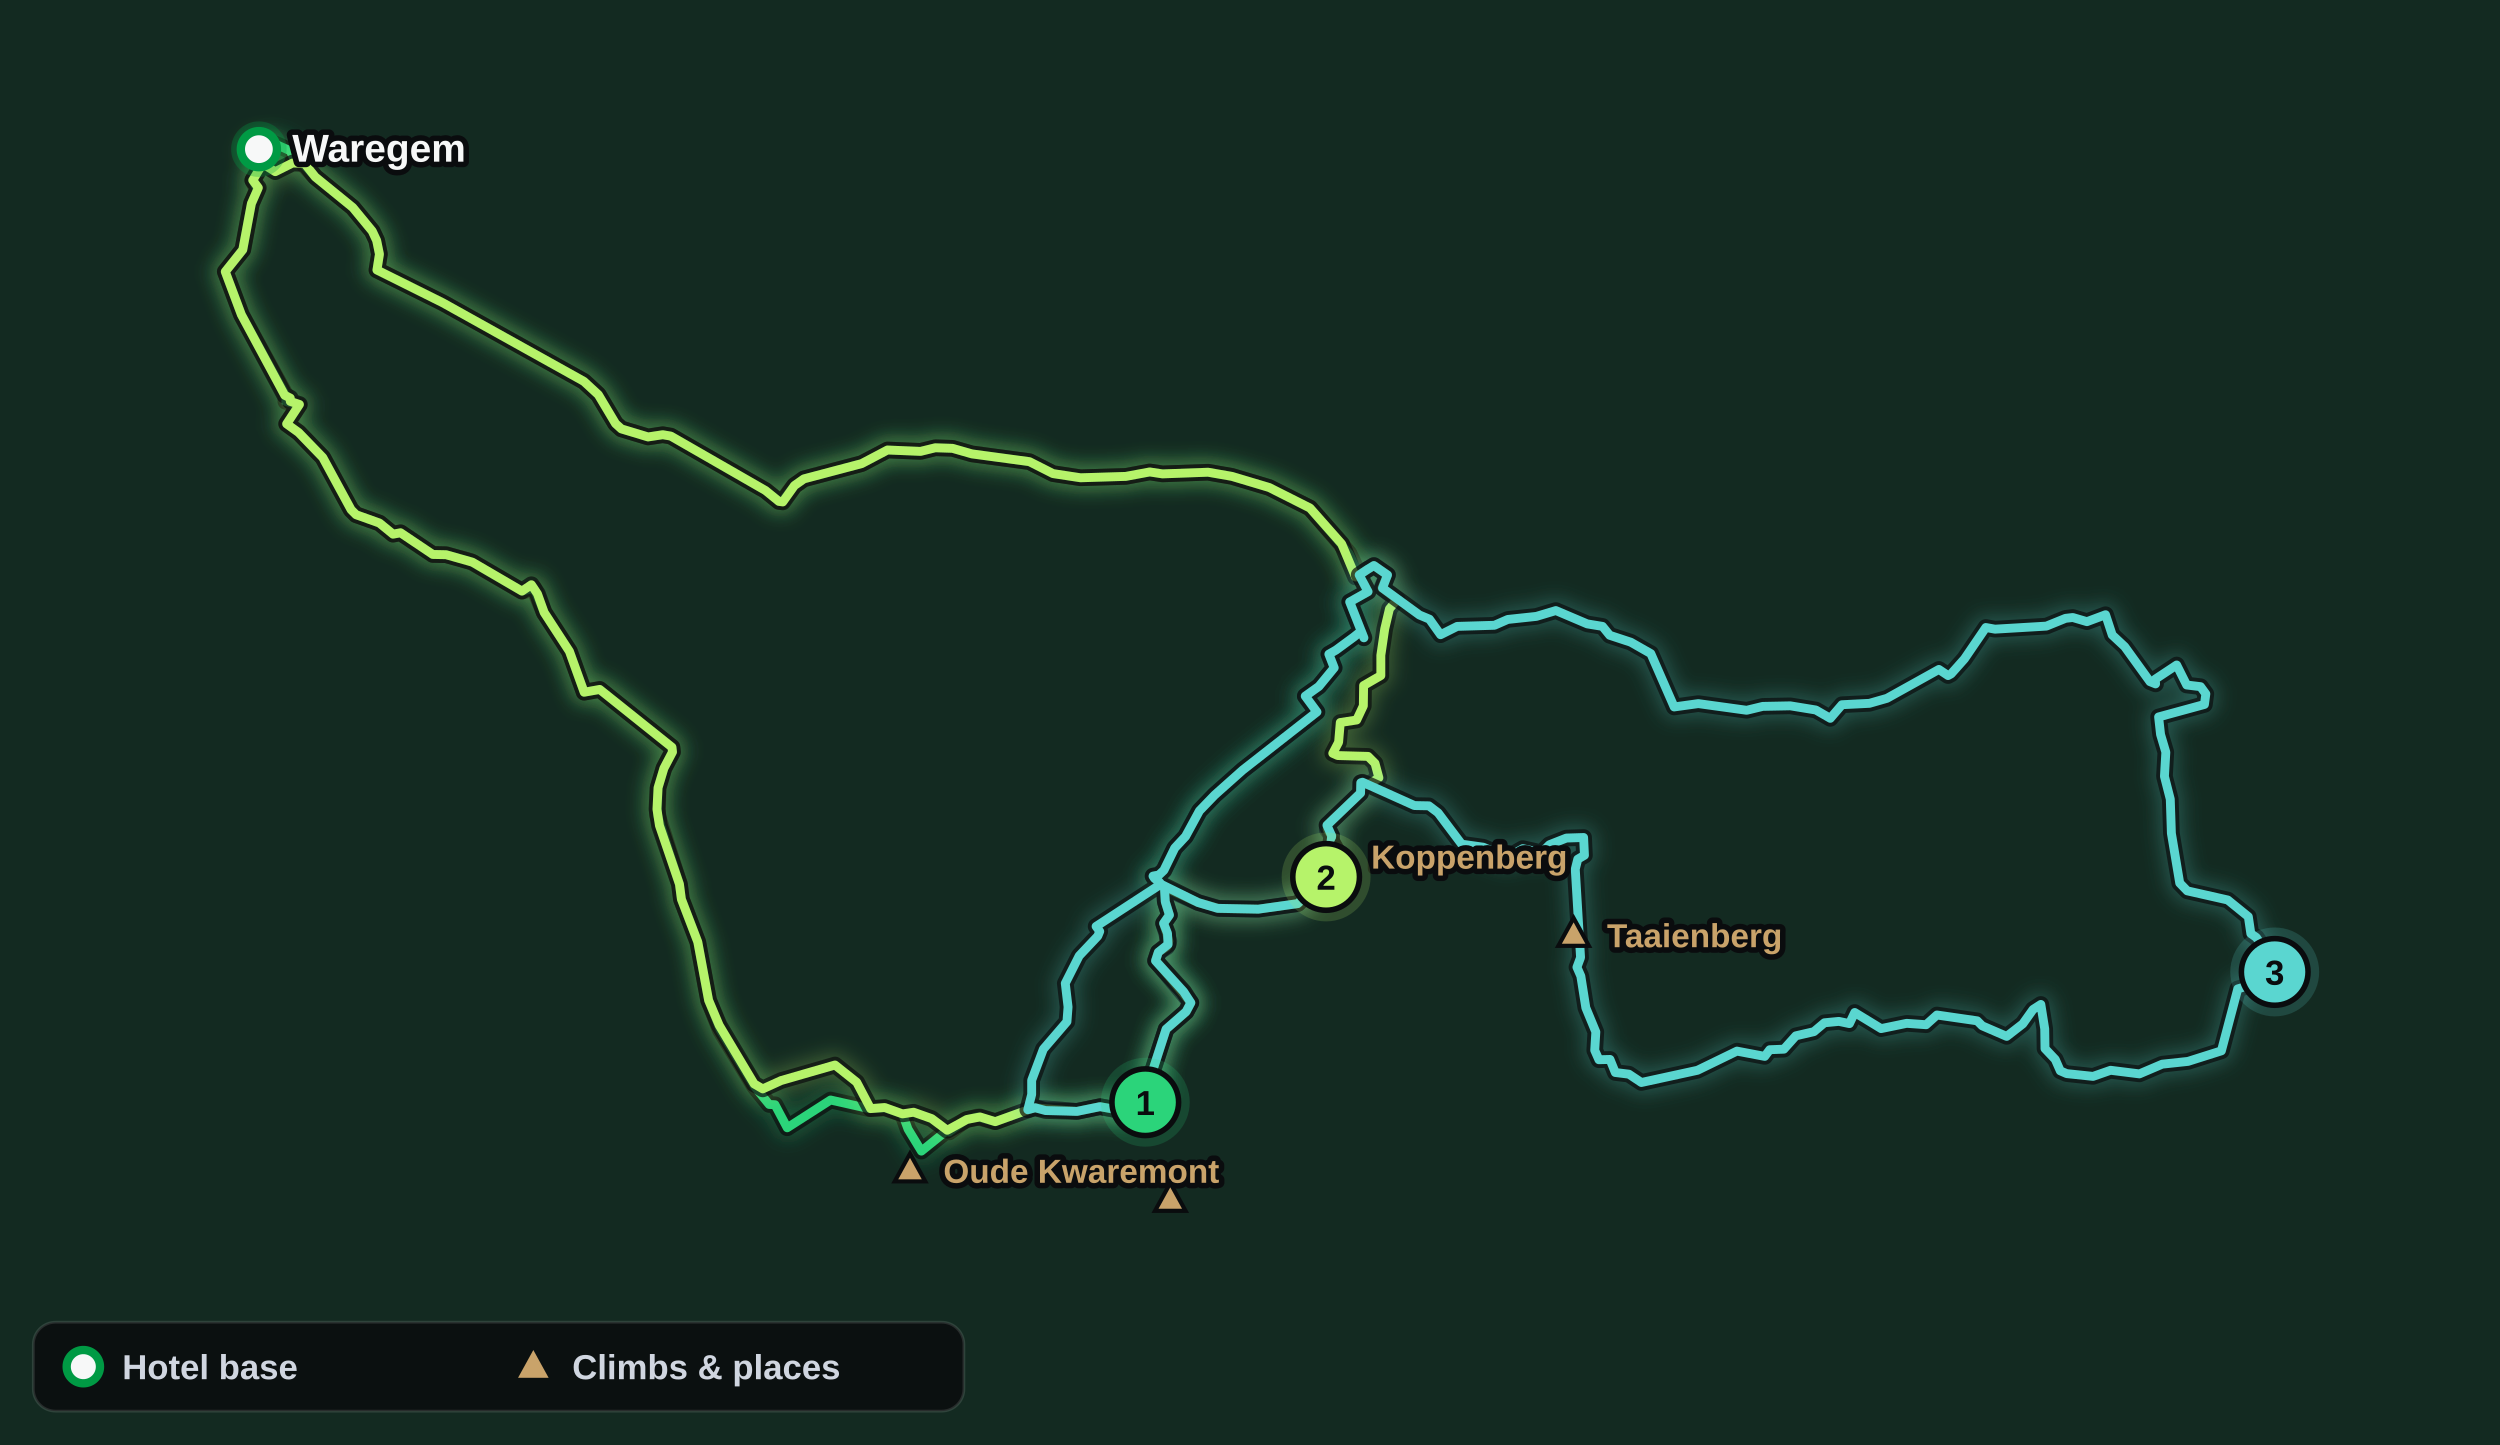
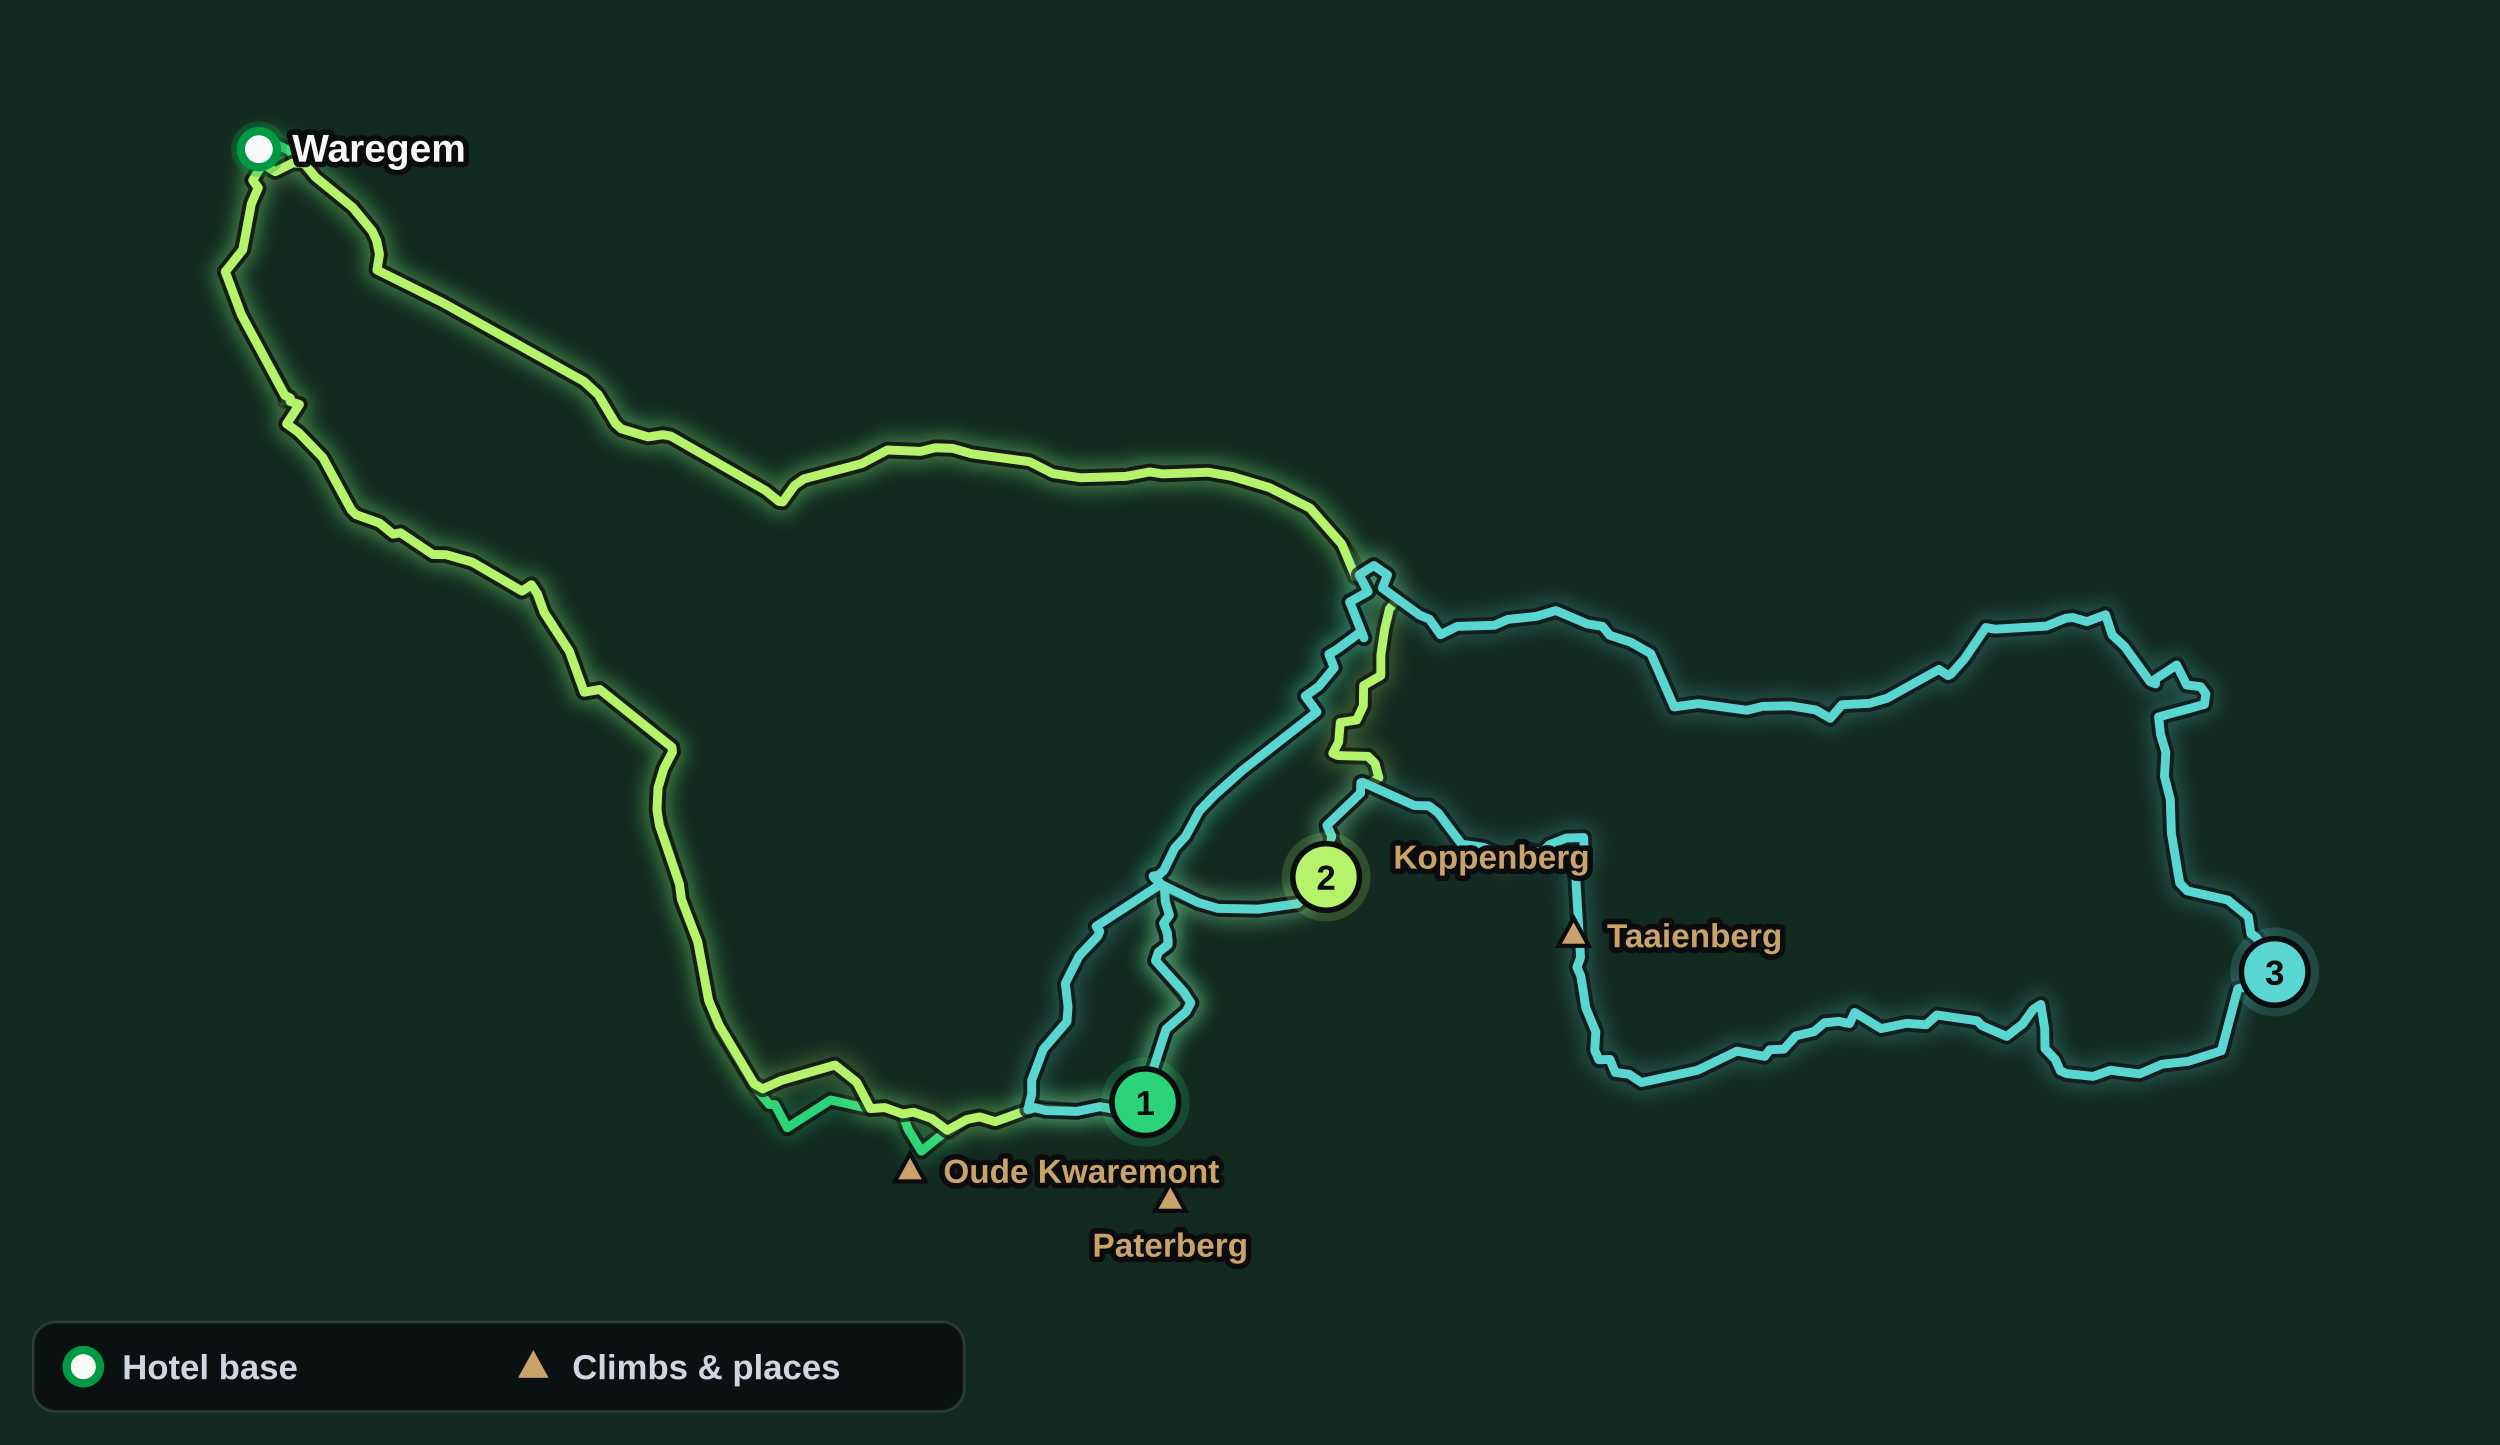
<svg xmlns="http://www.w3.org/2000/svg" class="rmap dmap" viewBox="0 0 900 520" role="img" aria-label="Route map">
  <defs>
    <filter id="gl" x="-10%" y="-10%" width="120%" height="120%">
      <feGaussianBlur stdDeviation="3.5" />
    </filter>
  </defs>
  <rect width="900" height="520" fill="#0a0c0e" />
  <path d="M-1113.7,729.9L-1081.5,706.0L-1017.3,592.6L-977.1,544.9L-920.8,515.0L-808.3,479.2L-623.4,419.5L-567.2,437.4L-535.0,473.2L-494.8,538.9L-462.7,598.6L-438.6,664.3L-414.5,688.1L-390.3,688.1L-358.2,700.1L-342.1,729.9L-310.0,819.5L-342.1,873.2L-326.0,980.6L-269.8,1177.6L-261.7,1291.0L-253.7,1332.8L-221.6,1374.6L-189.4,1398.5L-93.0,1452.2L-52.8,1464.2L3.5,1452.2L99.9,1416.4L132.1,1392.5L156.2,1374.6L172.3,1356.7L204.4,1356.7L236.6,1362.7L252.6,1380.6L252.6,1410.4L228.5,1452.2L252.6,1470.1L397.3,1470.1L453.6,1482.1L501.8,1505.9L542.0,1553.7L582.2,1619.4L598.2,1756.7L598.2,1917.8L622.4,2067.1L694.7,2138.7L702.7,2114.8L710.8,2114.8L726.8,2108.9L726.8,2096.9L742.9,2067.1L783.1,2001.4L799.2,1977.5L831.3,1965.6L927.8,1959.6L1016.2,1971.6L1064.4,1995.4L1104.6,2025.3L1144.8,2043.2L1193.0,2043.2L1337.7,1983.5L1385.9,1977.5L1426.1,1995.4L1498.4,2079.0L1546.6,2108.9L1594.9,2150.6L1642.0,2260.6L-1116.3,2260.6L-1116.3,729.4L-1113.7,729.9ZM1707.4,2240.2L1739.5,2228.2L1755.6,2234.2L1787.8,2252.1L1794.6,2260.6L1707.4,2260.6L1707.4,2240.2ZM-1025.3,-1216.1L-575.2,-1508.6L-76.9,-1669.8L-60.8,-1532.5L-68.9,-1443.0L-68.9,-1365.4L-36.7,-1275.8L19.6,-1216.1L35.6,-1210.2L83.9,-1186.3L156.2,-1174.3L260.7,-1192.2L268.7,-1228.1L260.7,-1269.8L268.7,-1311.6L292.8,-1335.5L325.0,-1341.5L357.1,-1347.4L445.5,-1365.4L501.8,-1371.3L558.1,-1359.4L831.3,-1269.8L871.5,-1240.0L887.6,-1198.2L879.6,-1156.4L887.6,-1120.6L919.7,-1078.8L943.8,-1066.9L1209.1,-1072.9L1265.3,-1084.8L1361.8,-1168.4L1643.1,-1305.7L1747.6,-1389.2L1836.0,-1508.6L1852.1,-1544.4L1868.1,-1628.0L1868.1,-1640.0L1916.4,-1604.1L1932.4,-1568.3L1948.5,-1502.7L1980.7,-1460.9L2016.3,-1429.1L2016.3,2260.6L1794.6,2260.6L1787.8,2252.1L1755.6,2234.2L1739.5,2228.2L1707.4,2240.2L1707.4,2260.6L1642.0,2260.6L1594.9,2150.6L1546.6,2108.9L1498.4,2079.0L1426.1,1995.4L1385.9,1977.5L1337.7,1983.5L1193.0,2043.2L1144.8,2043.2L1104.6,2025.3L1064.4,1995.4L1016.2,1971.6L927.8,1959.6L831.3,1965.6L799.2,1977.5L783.1,2001.4L742.9,2067.1L726.8,2096.9L726.8,2108.9L710.8,2114.8L702.7,2114.8L694.7,2138.7L622.4,2067.1L598.2,1917.8L598.2,1756.7L582.2,1619.4L542.0,1553.7L501.8,1505.9L453.6,1482.1L397.3,1470.1L252.6,1470.1L228.5,1452.2L252.6,1410.4L252.6,1380.6L236.6,1362.7L204.4,1356.7L172.3,1356.7L156.2,1374.6L132.1,1392.5L99.9,1416.4L3.5,1452.2L-52.8,1464.2L-93.0,1452.2L-189.4,1398.5L-221.6,1374.6L-253.7,1332.8L-261.7,1291.0L-269.8,1177.6L-326.0,980.6L-342.1,873.2L-310.0,819.5L-342.1,729.9L-358.2,700.1L-390.3,688.1L-414.5,688.1L-438.6,664.3L-462.7,598.6L-494.8,538.9L-535.0,473.2L-567.2,437.4L-623.4,419.5L-808.3,479.2L-920.8,515.0L-977.1,544.9L-1017.3,592.6L-1081.5,706.0L-1113.7,729.9L-1116.3,729.4L-1116.3,-1162.5L-1025.3,-1216.1ZM2012.8,-1466.8L2012.8,-1544.4L2004.8,-1580.3L1988.7,-1610.1L1956.5,-1645.9L2004.8,-1645.9L2016.3,-1645.9L2016.3,-1454.0L2012.8,-1466.8ZM2004.8,-1645.9L1956.5,-1645.9L1948.5,-1657.9L1932.4,-1699.6L1924.4,-1741.4L1924.4,-1777.2L1924.4,-1794.6L2016.3,-1794.6L2016.3,-1645.9L2004.8,-1645.9ZM1876.2,-1789.2L1819.9,-1777.2L1619.0,-1783.2L1580.7,-1794.6L1879.8,-1794.6L1876.2,-1789.2ZM1152.8,-1771.3L1120.7,-1753.4L1040.3,-1747.4L1016.2,-1729.5L992.1,-1723.5L968.0,-1735.5L910.1,-1794.6L1170.8,-1794.6L1152.8,-1771.3ZM-76.9,-1669.8L284.8,-1783.2L316.9,-1813.1L349.1,-1813.1L493.8,-1723.5L710.8,-1663.8L783.1,-1598.2L831.3,-1580.3L919.7,-1580.3L1000.1,-1556.4L1056.4,-1562.3L1273.4,-1657.9L1305.5,-1693.7L1321.6,-1759.3L1337.7,-1795.2L1385.9,-1789.2L1442.2,-1771.3L1474.3,-1753.4L1490.4,-1729.5L1514.5,-1675.8L1530.6,-1651.9L1554.7,-1645.9L1610.9,-1634.0L1635.1,-1616.1L1643.1,-1610.1L1723.5,-1604.1L1763.7,-1663.8L1779.7,-1675.8L1819.9,-1669.8L1868.1,-1645.9L1868.1,-1628.0L1852.1,-1544.4L1836.0,-1508.6L1747.6,-1389.2L1643.1,-1305.7L1361.8,-1168.4L1265.3,-1084.8L1209.1,-1072.9L943.8,-1066.9L919.7,-1078.8L887.6,-1120.6L879.6,-1156.4L887.6,-1198.2L871.5,-1240.0L831.3,-1269.8L558.1,-1359.4L501.8,-1371.3L445.5,-1365.4L357.1,-1347.4L325.0,-1341.5L292.8,-1335.5L268.7,-1311.6L260.7,-1269.8L268.7,-1228.1L260.7,-1192.2L156.2,-1174.3L83.9,-1186.3L35.6,-1210.2L19.6,-1216.1L-36.7,-1275.8L-68.9,-1365.4L-68.9,-1443.0L-60.8,-1532.5L-76.9,-1669.8Z" fill="#16191d" stroke="#2c3036" stroke-width=".8" fill-rule="evenodd" />
  <path d="M-1025.3,-1216.1L-575.2,-1508.6L-76.9,-1669.8L-60.8,-1532.5L-68.9,-1443.0L-68.9,-1365.4L-36.7,-1275.8L19.6,-1216.1L35.6,-1210.2L83.9,-1186.3L156.2,-1174.3L260.7,-1192.2L268.7,-1228.1L260.7,-1269.8L268.7,-1311.6L292.8,-1335.5L325.0,-1341.5L357.1,-1347.4L445.5,-1365.4L501.8,-1371.3L558.1,-1359.4L831.3,-1269.8L871.5,-1240.0L887.6,-1198.2L879.6,-1156.4L887.6,-1120.6L919.7,-1078.8L943.8,-1066.9L1209.1,-1072.9L1265.3,-1084.8L1361.8,-1168.4L1643.1,-1305.7L1747.6,-1389.2L1836.0,-1508.6L1852.1,-1544.4L1868.1,-1628.0L1868.1,-1640.0L1916.4,-1604.1L1932.4,-1568.3L1948.5,-1502.7L1980.7,-1460.9L2016.3,-1429.1L2016.3,2260.6L1794.6,2260.6L1787.8,2252.1L1755.6,2234.2L1739.5,2228.2L1707.4,2240.2L1707.4,2260.6L1642.0,2260.6L1594.9,2150.6L1546.6,2108.9L1498.4,2079.0L1426.1,1995.4L1385.9,1977.5L1337.7,1983.5L1193.0,2043.2L1144.8,2043.2L1104.6,2025.3L1064.4,1995.4L1016.2,1971.6L927.8,1959.6L831.3,1965.6L799.2,1977.5L783.1,2001.4L742.9,2067.1L726.8,2096.9L726.8,2108.9L710.8,2114.8L702.7,2114.8L694.7,2138.7L622.4,2067.1L598.2,1917.8L598.2,1756.7L582.2,1619.4L542.0,1553.7L501.8,1505.9L453.6,1482.1L397.3,1470.1L252.6,1470.1L228.5,1452.2L252.6,1410.4L252.6,1380.6L236.6,1362.7L204.4,1356.7L172.3,1356.7L156.2,1374.6L132.1,1392.5L99.9,1416.4L3.5,1452.2L-52.8,1464.2L-93.0,1452.2L-189.4,1398.5L-221.6,1374.6L-253.7,1332.8L-261.7,1291.0L-269.8,1177.6L-326.0,980.6L-342.1,873.2L-310.0,819.5L-342.1,729.9L-358.2,700.1L-390.3,688.1L-414.5,688.1L-438.6,664.3L-462.7,598.6L-494.8,538.9L-535.0,473.2L-567.2,437.4L-623.4,419.5L-808.3,479.2L-920.8,515.0L-977.1,544.9L-1017.3,592.6L-1081.5,706.0L-1113.7,729.9L-1116.3,729.4L-1116.3,-1162.5L-1025.3,-1216.1ZM2012.8,-1466.8L2012.8,-1544.4L2004.8,-1580.3L1988.7,-1610.1L1956.5,-1645.9L2004.8,-1645.9L2016.3,-1645.9L2016.3,-1454.0L2012.8,-1466.8Z" fill="#009a44" fill-opacity=".13" fill-rule="evenodd" />
  <path d="M-1025.3,-1216.1L-575.2,-1508.6L-76.9,-1669.8L-60.8,-1532.5L-68.9,-1443.0L-68.9,-1365.4L-36.7,-1275.8L19.6,-1216.1L35.6,-1210.2L83.9,-1186.3L156.2,-1174.3L260.7,-1192.2L268.7,-1228.1L260.7,-1269.8L268.7,-1311.6L292.8,-1335.5L325.0,-1341.5L357.1,-1347.4L445.5,-1365.4L501.8,-1371.3L558.1,-1359.4L831.3,-1269.8L871.5,-1240.0L887.6,-1198.2L879.6,-1156.4L887.6,-1120.6L919.7,-1078.8L943.8,-1066.9L1209.1,-1072.9L1265.3,-1084.8L1361.8,-1168.4L1643.1,-1305.7L1747.6,-1389.2L1836.0,-1508.6L1852.1,-1544.4L1868.1,-1628.0L1868.1,-1640.0L1916.4,-1604.1L1932.4,-1568.3L1948.5,-1502.7L1980.7,-1460.9L2016.3,-1429.1L2016.3,2260.6L1794.6,2260.6L1787.8,2252.1L1755.6,2234.2L1739.5,2228.2L1707.4,2240.2L1707.4,2260.6L1642.0,2260.6L1594.9,2150.6L1546.6,2108.9L1498.4,2079.0L1426.1,1995.4L1385.9,1977.5L1337.7,1983.5L1193.0,2043.2L1144.8,2043.2L1104.6,2025.3L1064.4,1995.4L1016.2,1971.6L927.8,1959.6L831.3,1965.6L799.2,1977.5L783.1,2001.4L742.9,2067.1L726.8,2096.9L726.8,2108.9L710.8,2114.8L702.7,2114.8L694.7,2138.7L622.4,2067.1L598.2,1917.8L598.2,1756.7L582.2,1619.4L542.0,1553.7L501.8,1505.9L453.6,1482.1L397.3,1470.1L252.6,1470.1L228.5,1452.2L252.6,1410.4L252.6,1380.6L236.6,1362.7L204.4,1356.7L172.3,1356.7L156.2,1374.6L132.1,1392.5L99.9,1416.4L3.5,1452.2L-52.8,1464.2L-93.0,1452.2L-189.4,1398.5L-221.6,1374.6L-253.7,1332.8L-261.7,1291.0L-269.8,1177.6L-326.0,980.6L-342.1,873.2L-310.0,819.5L-342.1,729.9L-358.2,700.1L-390.3,688.1L-414.5,688.1L-438.6,664.3L-462.7,598.6L-494.8,538.9L-535.0,473.2L-567.2,437.4L-623.4,419.5L-808.3,479.2L-920.8,515.0L-977.1,544.9L-1017.3,592.6L-1081.5,706.0L-1113.7,729.9L-1116.3,729.4L-1116.3,-1162.5L-1025.3,-1216.1ZM2012.8,-1466.8L2012.8,-1544.4L2004.8,-1580.3L1988.7,-1610.1L1956.5,-1645.9L2004.8,-1645.9L2016.3,-1645.9L2016.3,-1454.0L2012.8,-1466.8Z" fill="none" stroke="#2bd47a" stroke-opacity=".55" stroke-width="1.6" stroke-linejoin="round" />
  <path d="" fill="#0c1c20" stroke="#2b5d5a" stroke-width="1" stroke-opacity=".8" />
  <defs>
    <path id="dr1" d="M93.4,53.4L94.0,53.9L95.3,52.3L97.1,53.5L91.0,64.9L92.7,68.3L90.5,73.3L87.4,89.9L81.1,97.8L86.9,113.3L103.2,142.9L102.9,144.5L107.6,145.9L103.2,152.6L107.5,155.7L116.2,164.7L126.4,183.5L128.2,185.3L136.6,188.3L141.5,192.3L144.2,191.8L155.8,199.6L160.6,199.7L169.4,202.1L187.9,212.8L192.2,211.8L195.9,220.5L205.0,234.5L210.3,249.2L215.9,248.2L241.9,269.0L242.1,270.7L239.0,276.6L236.9,283.6L236.7,293.5L244.6,318.3L245.3,323.7L251.2,339.1L255.1,360.1L259.3,370.8L271.7,391.2L276.9,397.6L279.0,397.7L283.4,406.0L299.0,396.0L312.8,399.1L318.7,398.9L324.9,401.0L326.9,406.5L331.7,414.4L340.5,407.3L341.7,407.5L347.5,403.2L351.8,402.1L358.3,403.8L372.2,398.8L387.7,400.1L396.0,398.4L403.7,399.9L412.3,396.8L415.2,392.4L415.2,384.7L419.8,370.5L427.0,364.2L428.7,361.0L426.1,357.0L416.0,345.9L417.0,342.8L420.5,340.0L420.3,336.0L418.9,332.4L421.0,329.4L419.5,324.6L419.2,319.5L415.1,315.4L417.2,315.0L419.0,313.3L422.9,305.3L426.8,301.1L431.8,291.9L437.3,286.2L447.4,277.2L474.1,256.3L469.9,250.6L474.8,247.1L480.3,240.4L478.4,235.5L481.0,234.0L487.4,229.3L488.9,228.1L490.0,227.3L490.1,227.3L491.0,229.6L485.9,216.7L492.5,213.0L489.3,207.0L489.4,206.9L492.3,205.0L489.3,207.0L485.6,199.2L471.6,182.9L456.9,175.5L443.5,171.5L434.9,170.0L418.5,170.6L413.9,169.9L405.3,171.5L389.0,172.0L379.1,170.5L370.6,166.2L349.9,163.4L342.9,161.4L336.7,161.2L331.4,162.5L319.5,162.0L310.2,166.9L289.4,172.4L286.0,174.8L281.6,180.4L280.4,180.5L275.6,176.6L241.5,157.0L238.6,156.5L233.3,157.3L223.7,154.4L221.6,152.5L215.4,142.1L210.2,137.3L159.4,109.0L135.7,97.2L136.6,91.5L135.6,86.6L134.0,83.2L127.0,74.7L113.5,63.7L109.6,59.5L108.9,57.6L105.8,57.1L104.5,54.3L98.5,51.6L97.1,53.5L96.0,52.8L95.3,52.3L94.7,53.1L94.0,53.9L93.4,53.4" />
  </defs>
  <g class="dr" data-d="1" fill="none" stroke-linejoin="round" stroke-linecap="round">
    <use href="#dr1" stroke="#2bd47a" stroke-width="8" stroke-opacity=".28" filter="url(#gl)" />
    <use href="#dr1" stroke="#0a0c0e" stroke-width="6" stroke-opacity=".7" />
    <use class="ln" href="#dr1" stroke="#2bd47a" stroke-width="3.2" />
  </g>
  <defs>
    <path id="dr2" d="M93.4,53.4L94.0,53.9L95.3,52.3L97.1,53.5L95.8,56.9L94.6,59.0L99.1,61.8L105.3,58.7L109.6,58.8L113.5,63.7L127.0,74.7L134.0,83.2L135.6,86.6L136.6,91.5L135.7,97.2L159.4,109.0L210.2,137.3L215.4,142.1L221.6,152.5L223.7,154.4L233.3,157.3L238.6,156.5L241.5,157.0L275.6,176.6L280.4,180.5L281.8,180.7L286.0,174.8L289.4,172.4L310.2,166.9L319.5,162.0L331.4,162.5L336.7,161.2L342.9,161.4L349.9,163.4L370.6,166.2L379.1,170.5L389.0,172.0L405.3,171.5L413.9,169.9L418.5,170.6L434.9,170.0L443.5,171.5L456.9,175.5L471.6,182.9L483.0,195.8L488.0,207.7L494.6,203.6L499.5,207.0L497.5,211.6L503.0,215.8L500.2,219.2L498.5,226.4L497.1,235.9L497.1,243.2L490.9,246.8L490.8,254.1L488.4,259.2L482.5,260.1L481.9,267.2L479.8,271.2L481.6,272.0L492.5,272.3L495.0,274.8L496.4,280.0L492.7,282.4L489.9,281.8L489.8,285.5L477.9,296.8L477.8,298.6L479.4,300.9L478.7,307.5L477.2,311.1L478.1,314.2L467.2,325.3L453.0,327.3L439.1,327.1L431.3,324.9L419.2,319.5L419.5,324.6L421.0,329.4L418.9,332.4L420.8,338.8L420.0,340.9L417.0,342.8L416.0,345.7L428.7,361.0L427.0,364.2L419.8,370.5L415.2,384.7L415.2,392.4L412.3,396.8L403.7,399.9L396.0,398.4L387.7,400.1L372.2,398.8L358.3,403.8L352.8,402.1L348.1,403.0L341.0,406.9L335.4,402.7L328.9,400.4L324.9,401.0L318.5,398.7L313.4,399.1L308.4,389.6L300.6,383.4L281.2,389.0L274.6,392.0L271.5,390.2L258.9,369.1L255.1,360.1L251.2,339.1L245.3,323.7L244.6,318.3L237.4,297.2L236.5,291.3L236.9,283.6L239.0,276.6L242.1,270.7L241.9,269.0L215.9,248.2L210.3,249.2L205.0,234.5L195.9,220.5L193.5,213.8L191.3,210.5L187.9,212.8L170.1,202.4L160.6,199.7L155.8,199.6L144.2,191.8L141.5,192.3L136.6,188.3L128.2,185.3L126.4,183.5L116.2,164.7L107.5,155.7L103.2,152.6L107.8,145.6L104.5,144.5L104.5,143.3L102.5,142.3L86.9,113.3L81.1,97.8L87.4,89.9L90.5,73.3L93.0,67.6L91.0,64.9L95.8,56.9L91.2,54.6L92.6,52.8L93.4,53.4" />
  </defs>
  <g class="dr" data-d="2" fill="none" stroke-linejoin="round" stroke-linecap="round">
    <use href="#dr2" stroke="#b6f36a" stroke-width="8" stroke-opacity=".28" filter="url(#gl)" />
    <use href="#dr2" stroke="#0a0c0e" stroke-width="6" stroke-opacity=".7" />
    <use class="ln" href="#dr2" stroke="#b6f36a" stroke-width="3.2" />
  </g>
  <defs>
    <path id="dr3" d="M492.3,205.0L494.6,203.6L499.5,207.0L497.7,211.7L511.0,221.4L514.6,222.9L518.6,228.5L524.6,225.5L538.0,225.1L542.8,223.0L553.1,221.9L560.1,219.8L571.4,224.6L576.9,225.5L579.5,228.7L587.1,231.2L594.3,235.3L602.7,254.5L611.4,253.3L628.8,255.7L634.6,254.3L644.5,254.1L653.7,255.6L658.9,258.6L663.1,253.7L673.0,253.2L679.3,251.4L698.0,241.0L701.3,243.2L702.4,242.6L707.2,237.2L714.9,225.9L718.2,226.5L736.7,225.4L743.6,222.6L746.2,222.3L751.3,223.8L758.0,221.3L760.4,228.6L764.9,232.8L774.0,245.4L776.0,246.2L775.9,244.5L783.6,239.4L787.2,246.6L792.2,247.2L794.1,249.8L793.6,253.6L777.1,258.1L777.8,264.4L779.7,270.8L779.2,279.5L781.3,287.7L781.7,300.0L784.7,317.9L787.4,320.7L802.0,324.0L809.4,330.0L810.3,336.1L812.3,337.5L817.2,344.7L818.9,349.9L810.3,354.6L805.6,356.0L799.7,378.3L787.7,382.1L778.4,383.1L770.2,386.6L759.8,385.3L753.5,387.5L744.0,386.5L741.7,385.5L739.9,381.4L736.2,377.5L736.1,370.4L734.7,361.6L731.9,363.4L728.2,368.6L722.4,373.1L713.6,369.3L711.8,367.5L697.3,365.4L693.4,368.9L686.4,368.4L677.2,370.3L667.7,364.5L665.8,368.5L662.0,367.7L656.8,368.2L653.0,371.4L646.5,372.9L642.2,377.7L637.1,377.9L635.3,380.3L625.3,378.4L611.1,385.3L590.9,389.7L586.4,386.7L581.5,386.1L579.6,381.4L575.6,381.5L574.1,378.1L574.5,371.5L570.9,362.8L569.1,351.4L567.7,348.2L569.0,344.7L567.1,312.9L568.0,309.3L570.4,307.9L570.1,301.5L563.9,301.7L557.8,304.1L554.9,307.0L548.2,305.5L542.6,308.7L534.0,305.0L526.2,303.9L517.7,292.6L514.4,290.1L509.2,290.0L490.5,281.6L489.9,281.8L489.8,285.5L477.7,297.1L479.4,300.9L478.7,307.5L477.2,311.1L478.1,313.8L477.6,315.5L467.2,325.3L453.0,327.3L438.3,327.0L431.3,324.9L417.9,318.3L394.6,333.5L395.9,335.3L395.2,337.0L388.5,344.1L383.5,354.0L384.5,362.5L384.1,367.8L375.6,377.7L371.4,388.9L371.4,394.0L370.0,399.5L372.7,398.8L376.4,399.8L387.7,400.1L396.0,398.4L404.4,399.9L412.3,396.8L412.8,394.9L414.6,393.7L415.4,391.3L415.2,384.7L419.8,370.5L427.0,364.2L428.7,361.0L426.1,357.0L416.0,345.9L417.0,342.8L420.5,340.0L420.3,336.0L418.9,332.4L421.0,329.4L419.5,324.6L419.2,319.5L418.2,318.7L417.9,318.3L417.6,317.8L417.3,317.5L415.6,316.2L415.1,315.4L417.2,315.0L419.0,313.3L422.9,305.3L426.8,301.1L431.8,291.9L437.3,286.2L447.4,277.2L474.1,256.3L469.9,250.6L474.8,247.1L480.3,240.4L478.4,235.5L481.0,234.0L487.4,229.3L488.9,228.1L490.0,227.3L490.1,227.3L491.0,229.6L485.9,216.7L492.5,213.0L489.3,207.0L492.3,205.0" />
  </defs>
  <g class="dr" data-d="3" fill="none" stroke-linejoin="round" stroke-linecap="round">
    <use href="#dr3" stroke="#5ad6d0" stroke-width="8" stroke-opacity=".28" filter="url(#gl)" />
    <use href="#dr3" stroke="#0a0c0e" stroke-width="6" stroke-opacity=".7" />
    <use class="ln" href="#dr3" stroke="#5ad6d0" stroke-width="3.2" />
  </g>
  <path d="M327.6,415.3L333.1,425.3L322.1,425.3Z" fill="#c9a36a" stroke="#0a0c0e" stroke-width="1.5" />
  <text x="339.6" y="425.8" font-family="Montserrat, Arial, sans-serif" font-size="12" font-weight="600" text-anchor="start" fill="none" stroke="#0a0c0e" stroke-width="4" stroke-linejoin="round">Oude Kwaremont</text>
  <text x="339.6" y="425.8" font-family="Montserrat, Arial, sans-serif" font-size="12" font-weight="600" text-anchor="start" fill="#c9a36a">Oude Kwaremont</text>
  <path d="M421.3,425.9L426.8,435.9L415.8,435.9Z" fill="#c9a36a" stroke="#0a0c0e" stroke-width="1.5" />
+   <text x="421.3" y="452.4" font-family="Montserrat, Arial, sans-serif" font-size="12" font-weight="600" text-anchor="middle" fill="none" stroke="#0a0c0e" stroke-width="4" stroke-linejoin="round">Paterberg</text>
+   <text x="421.3" y="452.4" font-family="Montserrat, Arial, sans-serif" font-size="12" font-weight="600" text-anchor="middle" fill="#c9a36a">Paterberg</text>
  <path d="M481.6,302.2L487.1,312.2L476.1,312.2Z" fill="#c9a36a" stroke="#0a0c0e" stroke-width="1.5" />
-   <text x="493.6" y="312.7" font-family="Montserrat, Arial, sans-serif" font-size="12" font-weight="600" text-anchor="start" fill="none" stroke="#0a0c0e" stroke-width="4" stroke-linejoin="round">Koppenberg</text>
-   <text x="493.6" y="312.7" font-family="Montserrat, Arial, sans-serif" font-size="12" font-weight="600" text-anchor="start" fill="#c9a36a">Koppenberg</text>
+   <text x="501.6" y="312.7" font-family="Montserrat, Arial, sans-serif" font-size="12" font-weight="600" text-anchor="start" fill="none" stroke="#0a0c0e" stroke-width="4" stroke-linejoin="round">Koppenberg</text>
+   <text x="501.6" y="312.7" font-family="Montserrat, Arial, sans-serif" font-size="12" font-weight="600" text-anchor="start" fill="#c9a36a">Koppenberg</text>
  <path d="M566.5,330.5L572.0,340.5L561.0,340.5Z" fill="#c9a36a" stroke="#0a0c0e" stroke-width="1.5" />
  <text x="578.5" y="341.0" font-family="Montserrat, Arial, sans-serif" font-size="12" font-weight="600" text-anchor="start" fill="none" stroke="#0a0c0e" stroke-width="4" stroke-linejoin="round">Taaienberg</text>
  <text x="578.5" y="341.0" font-family="Montserrat, Arial, sans-serif" font-size="12" font-weight="600" text-anchor="start" fill="#c9a36a">Taaienberg</text>
  <circle cx="93.2" cy="53.7" r="10" fill="#009a44" fill-opacity=".3" />
  <circle cx="93.2" cy="53.7" r="6.5" fill="#f7f8f8" stroke="#009a44" stroke-width="3" />
  <text x="105.2" y="58.2" font-family="Montserrat, Arial, sans-serif" font-size="14" font-weight="700" text-anchor="start" fill="none" stroke="#0a0c0e" stroke-width="4" stroke-linejoin="round">Waregem</text>
  <text x="105.2" y="58.2" font-family="Montserrat, Arial, sans-serif" font-size="14" font-weight="700" text-anchor="start" fill="#f7f8f8">Waregem</text>
  <g class="db" data-d="1">
    <circle cx="412.3" cy="396.8" r="16" fill="#2bd47a" fill-opacity=".18" />
    <circle cx="412.3" cy="396.8" r="12" fill="#2bd47a" stroke="#0a0c0e" stroke-width="2" />
    <text x="412.3" y="401.4" font-family="Montserrat, Arial, sans-serif" font-size="12.5" font-weight="800" fill="#0a0c0e" text-anchor="middle">1</text>
  </g>
  <g class="db" data-d="2">
    <circle cx="477.4" cy="315.7" r="16" fill="#b6f36a" fill-opacity=".18" />
    <circle cx="477.4" cy="315.7" r="12" fill="#b6f36a" stroke="#0a0c0e" stroke-width="2" />
    <text x="477.4" y="320.3" font-family="Montserrat, Arial, sans-serif" font-size="12.5" font-weight="800" fill="#0a0c0e" text-anchor="middle">2</text>
  </g>
  <g class="db" data-d="3">
    <circle cx="818.9" cy="349.9" r="16" fill="#5ad6d0" fill-opacity=".18" />
    <circle cx="818.9" cy="349.9" r="12" fill="#5ad6d0" stroke="#0a0c0e" stroke-width="2" />
    <text x="818.9" y="354.5" font-family="Montserrat, Arial, sans-serif" font-size="12.5" font-weight="800" fill="#0a0c0e" text-anchor="middle">3</text>
  </g>
  <rect x="12" y="476" width="335" height="32" rx="8" fill="#0a0c0e" fill-opacity=".85" stroke="#ffffff" stroke-opacity=".12" />
  <circle cx="30" cy="492" r="6" fill="#f7f8f8" stroke="#009a44" stroke-width="3" />
  <text x="44" y="496.5" font-family="Montserrat, Arial, sans-serif" font-size="12.5" font-weight="600" fill="#d0d6e0">Hotel base</text>
  <path d="M192,486L197.5,496L186.5,496Z" fill="#c9a36a" />
  <text x="206" y="496.5" font-family="Montserrat, Arial, sans-serif" font-size="12.5" font-weight="600" fill="#d0d6e0">Climbs &amp; places</text>
</svg>
